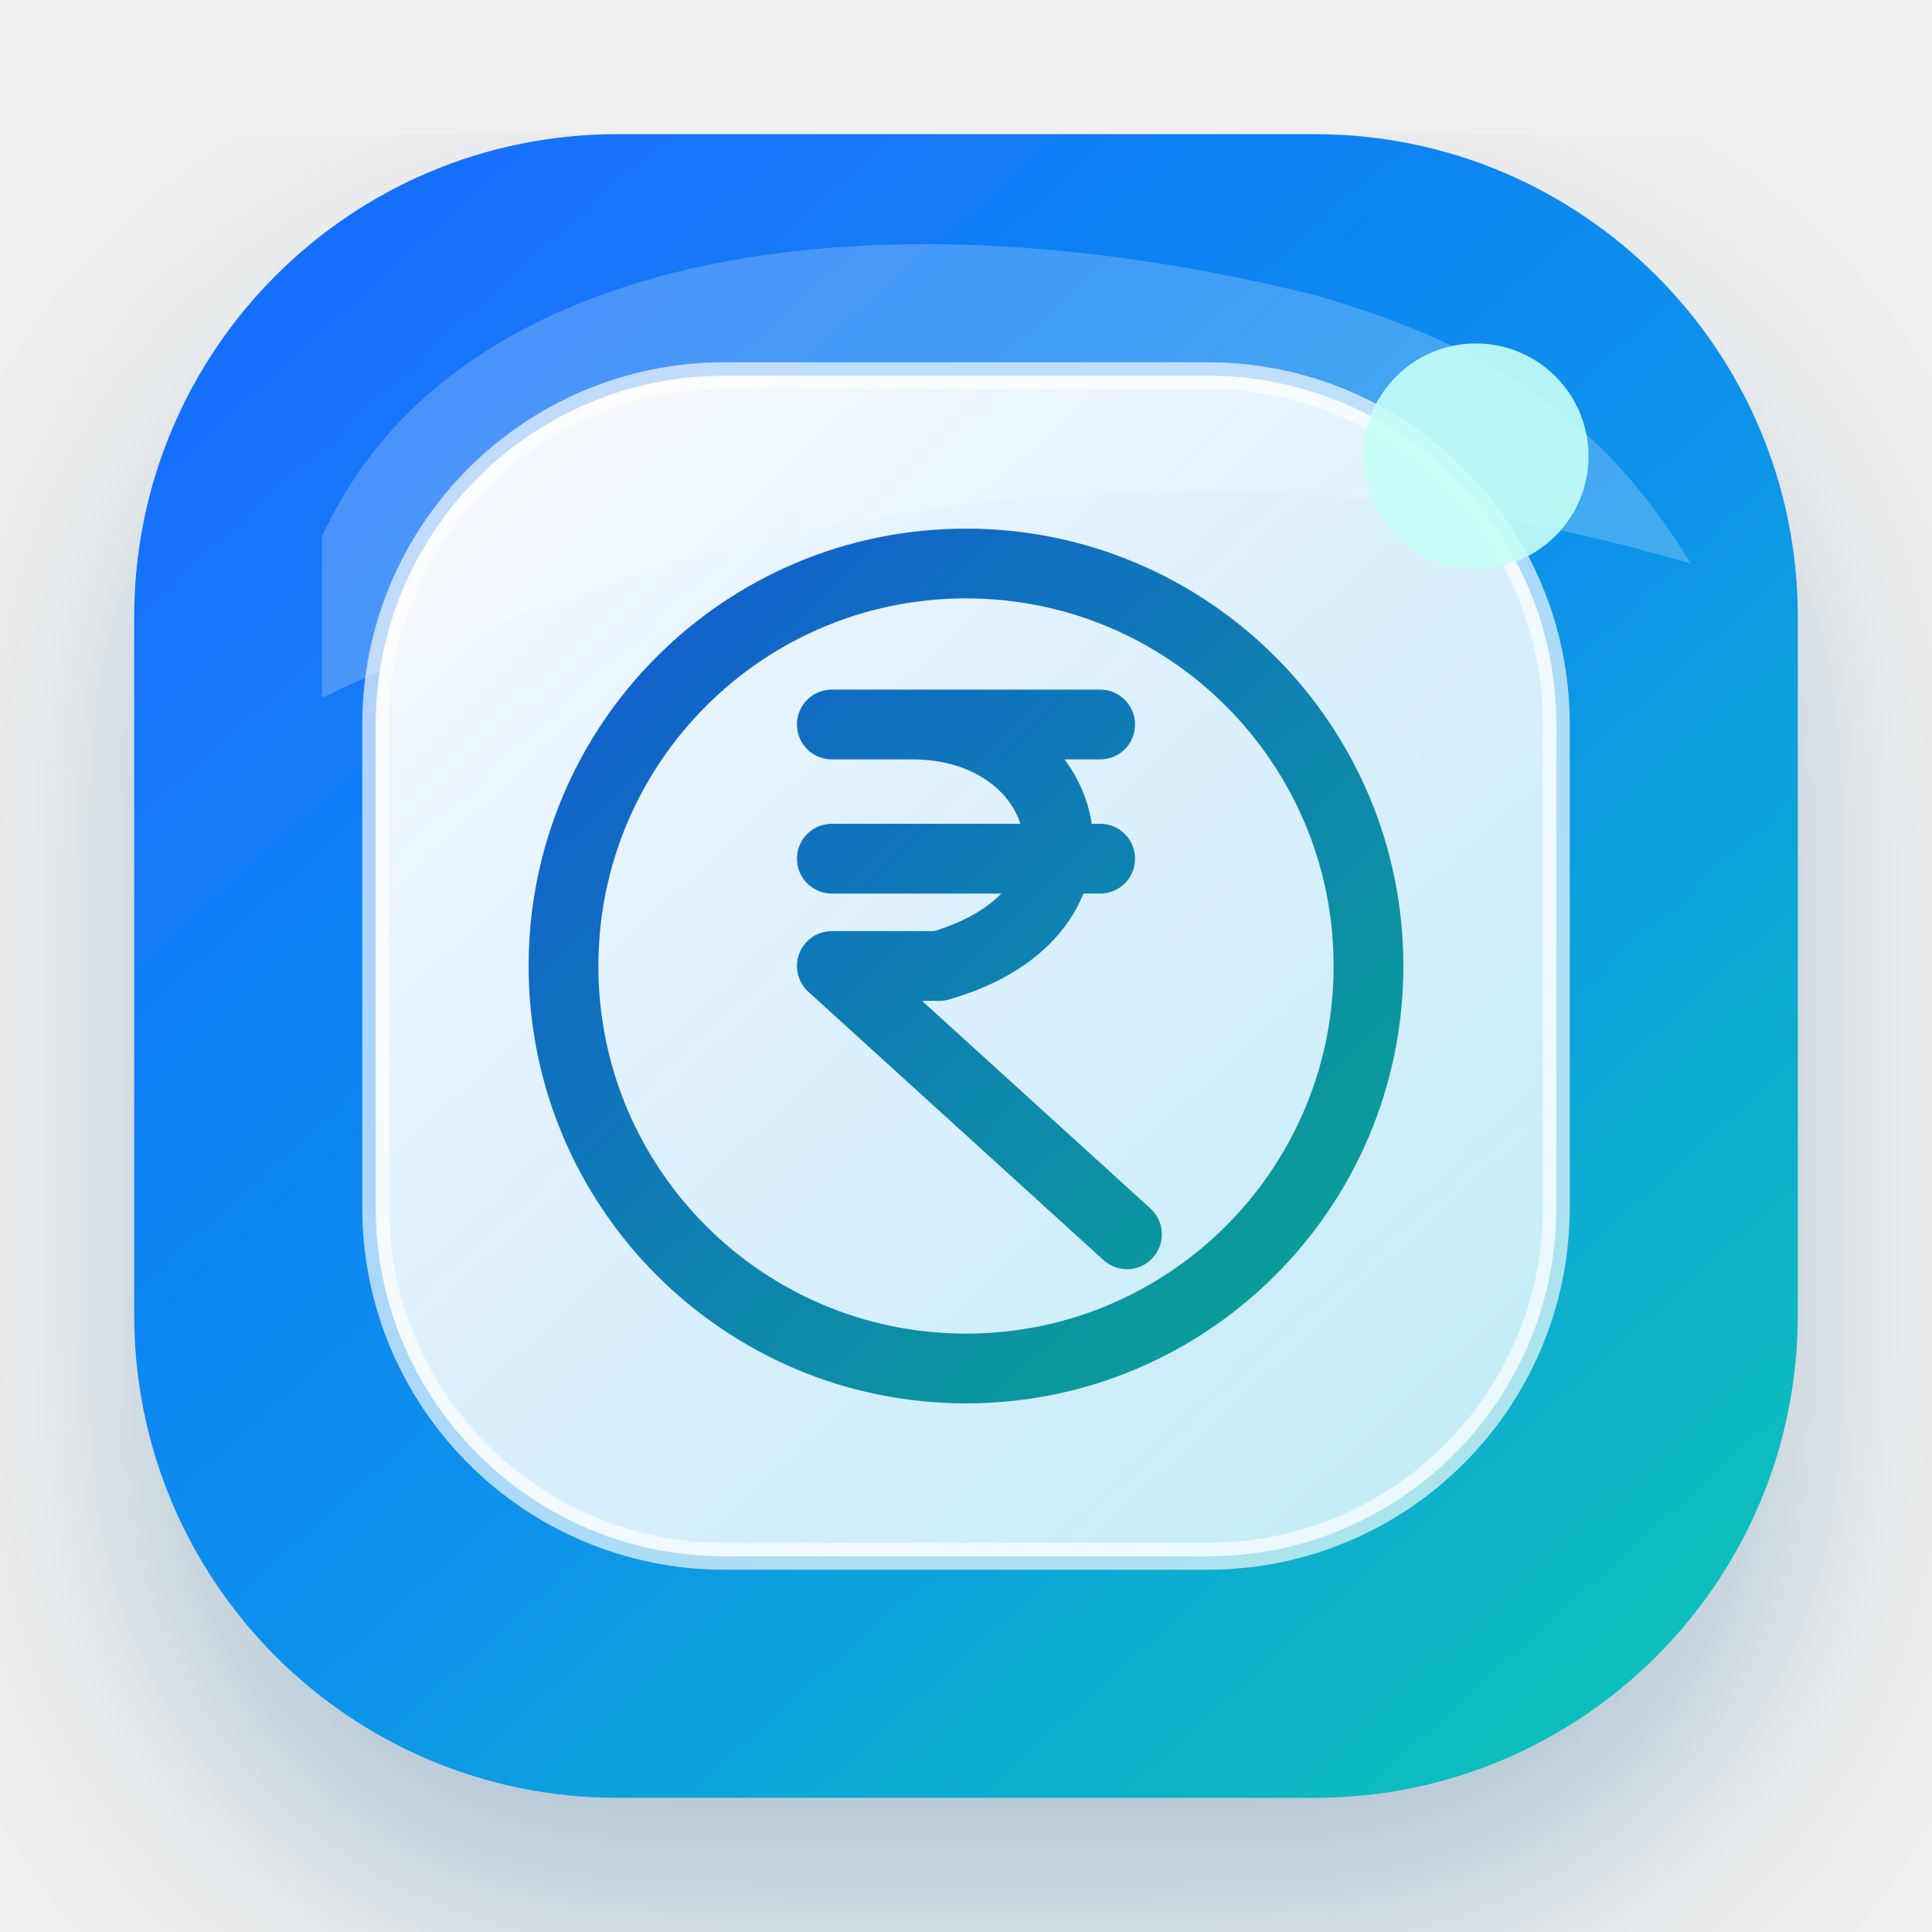
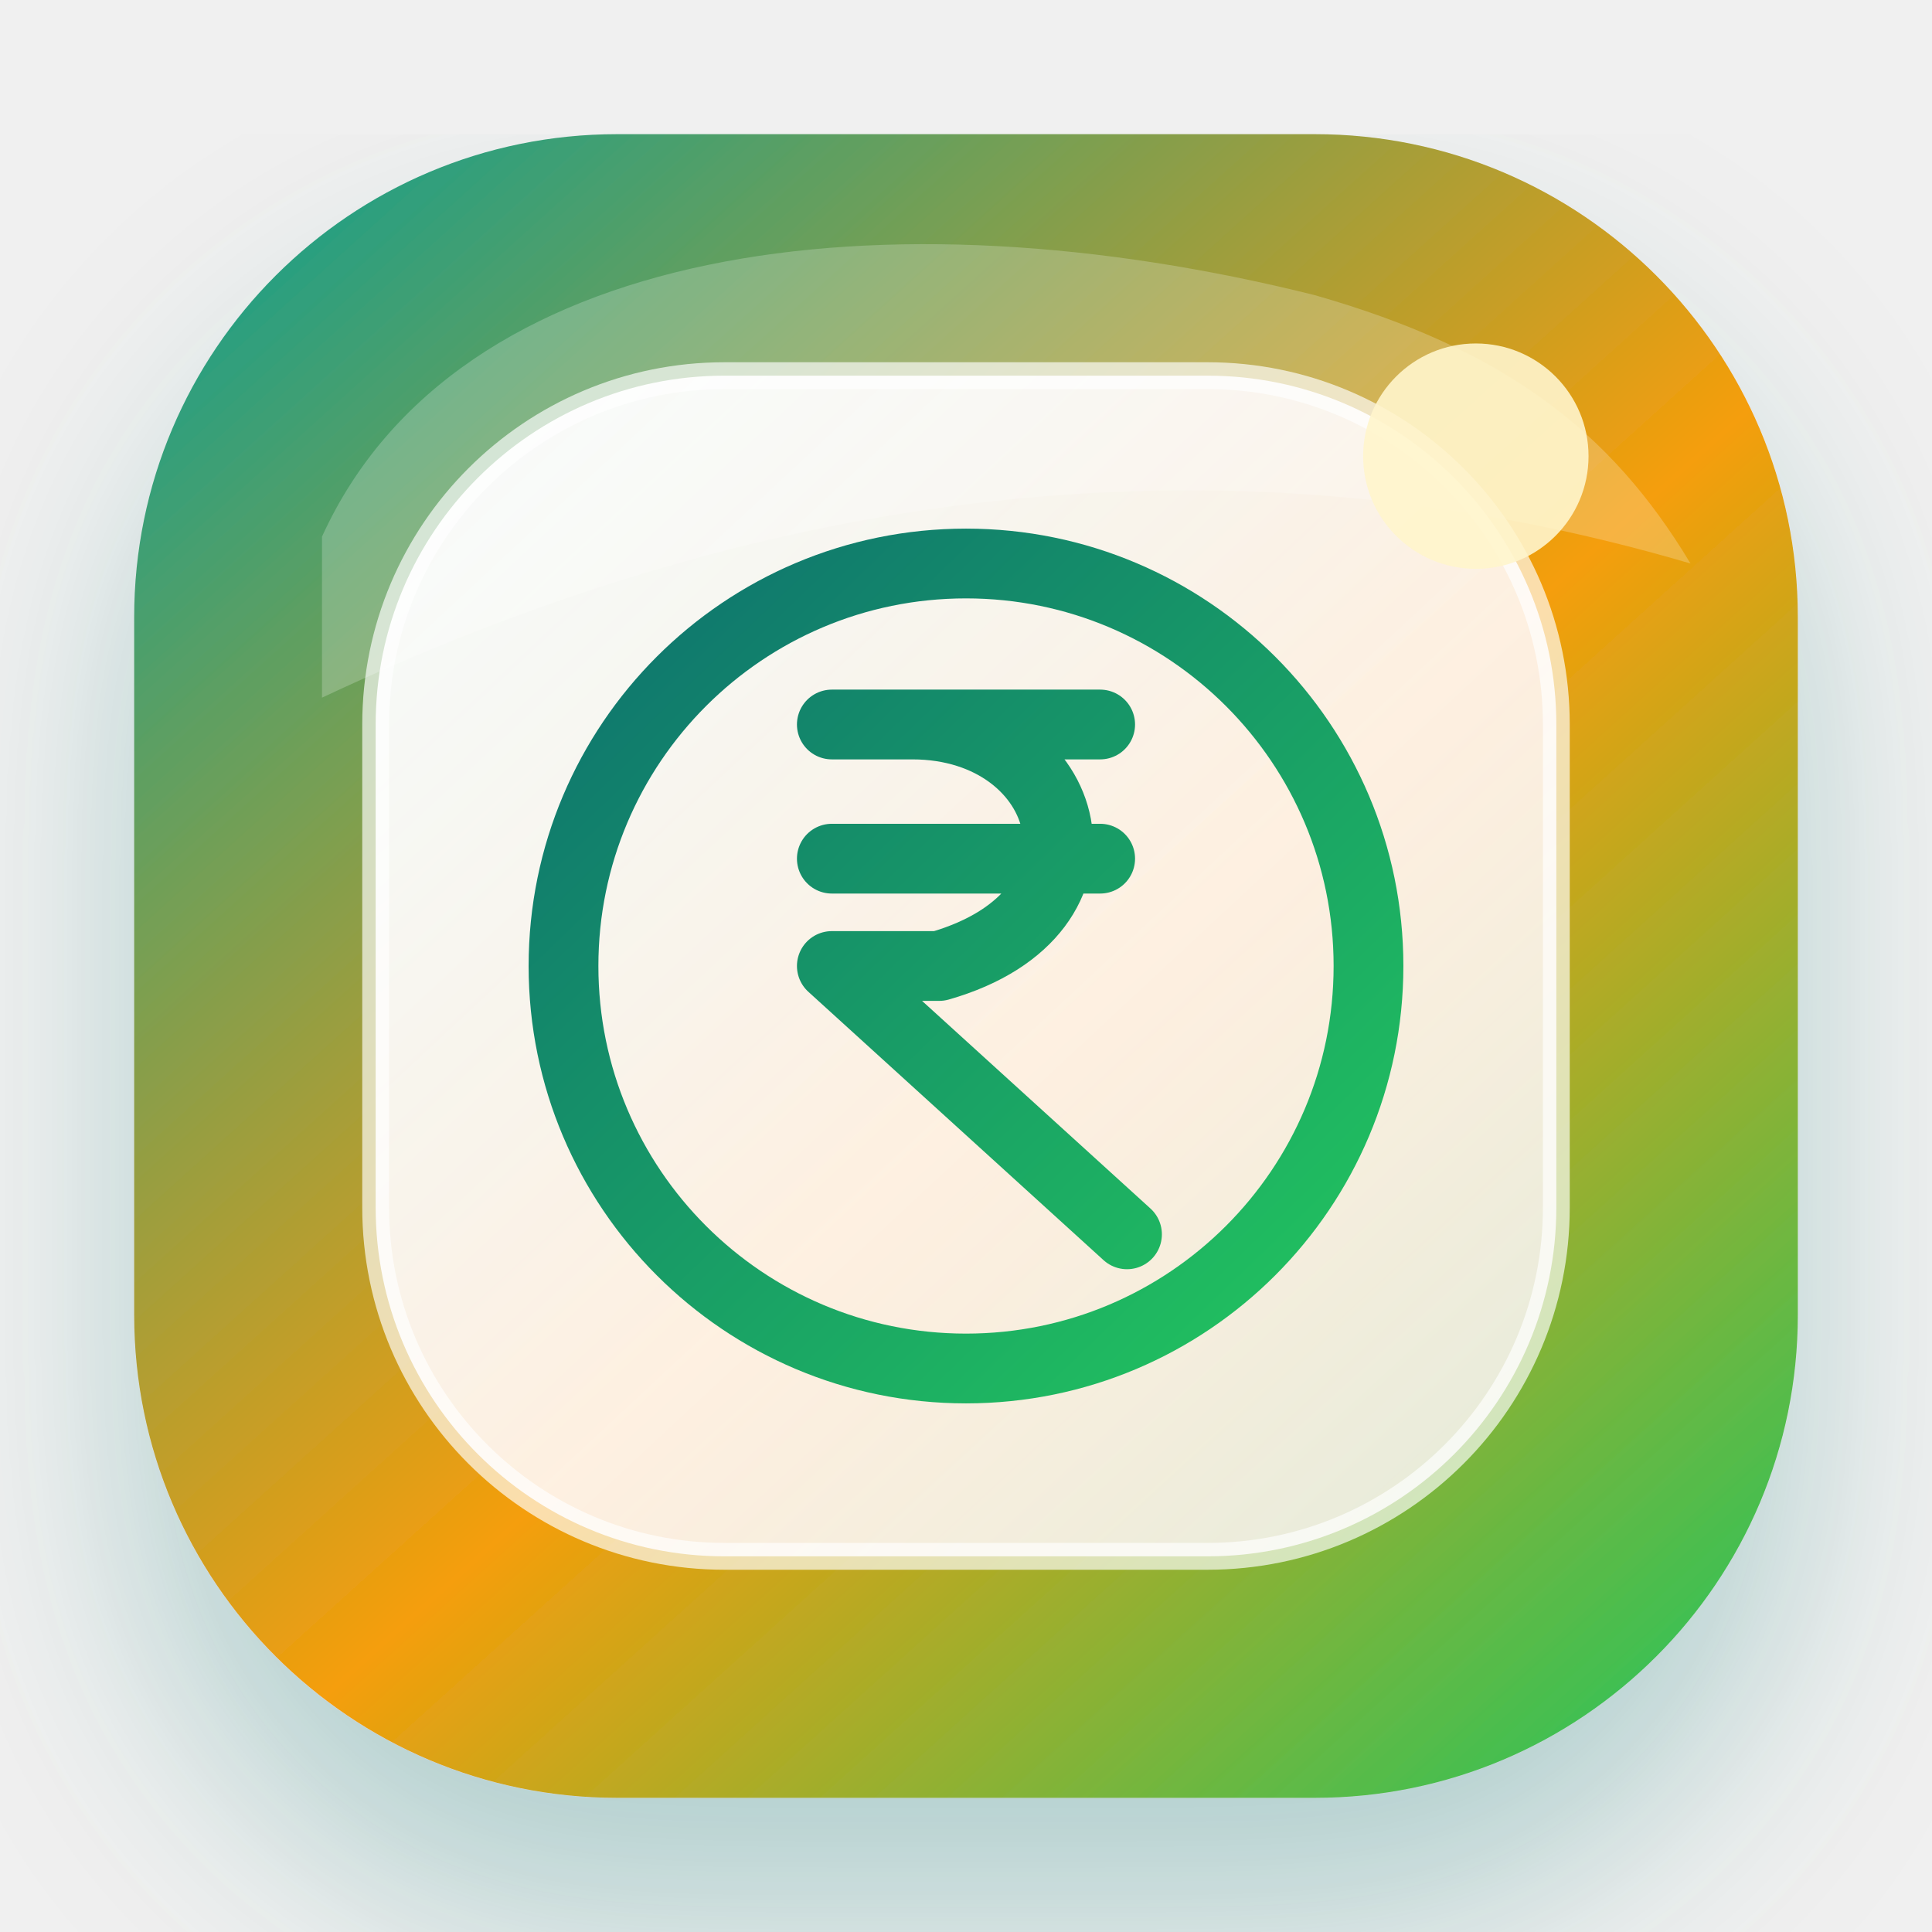
<svg xmlns="http://www.w3.org/2000/svg" viewBox="0 0 72 72" role="img" aria-label="Finance">
  <defs>
    <linearGradient id="bg" x1="8" y1="5" x2="64" y2="67" gradientUnits="userSpaceOnUse">
-       <stop stop-color="#1769ff" />
-       <stop offset=".55" stop-color="#0b93eb" />
-       <stop offset="1" stop-color="#12c7b3" />
+       <stop stop-color="#0f9f8f" />
+       <stop offset=".55" stop-color="#f59e0b" />
+       <stop offset="1" stop-color="#22c55e" />
    </linearGradient>
    <linearGradient id="glass" x1="17" y1="15" x2="57" y2="58" gradientUnits="userSpaceOnUse">
      <stop stop-color="#ffffff" stop-opacity=".96" />
-       <stop offset="1" stop-color="#e8f8ff" stop-opacity=".82" />
+       <stop offset="1" stop-color="#fff7fb" stop-opacity=".82" />
    </linearGradient>
    <linearGradient id="ink" x1="23" y1="23" x2="50" y2="51" gradientUnits="userSpaceOnUse">
-       <stop stop-color="#125fce" />
-       <stop offset="1" stop-color="#0aa493" />
+       <stop stop-color="#0f766e" />
+       <stop offset="1" stop-color="#22c55e" />
    </linearGradient>
    <filter id="ds" x="-30%" y="-30%" width="160%" height="175%">
-       <feDropShadow dx="0" dy="5" stdDeviation="4" flood-color="#0c4d84" flood-opacity=".25" />
+       <feDropShadow dx="0" dy="5" stdDeviation="4" flood-color="#0f766e" flood-opacity=".25" />
    </filter>
  </defs>
  <rect x="5" y="5" width="62" height="62" rx="18" fill="url(#bg)" filter="url(#ds)" />
  <path d="M12 20C17 9 33 7 49 11c7 2 11 5 14 10-17-5-34-3-51 5z" fill="#fff" opacity=".22" />
  <rect x="14" y="14" width="44" height="44" rx="13" fill="url(#glass)" stroke="#fff" stroke-opacity=".66" />
-   <circle cx="55" cy="17" r="4.2" fill="#c7fff7" opacity=".9" />
+   <circle cx="55" cy="17" r="4.2" fill="#fff5cc" opacity=".9" />
  <g fill="none" stroke="url(#ink)" stroke-width="2.6" stroke-linecap="round" stroke-linejoin="round">
    <circle cx="36" cy="36" r="15" />
    <path d="M31 27h10M31 32h10M34 27c6 0 8 7 1 9h-4l11 10" />
  </g>
</svg>
